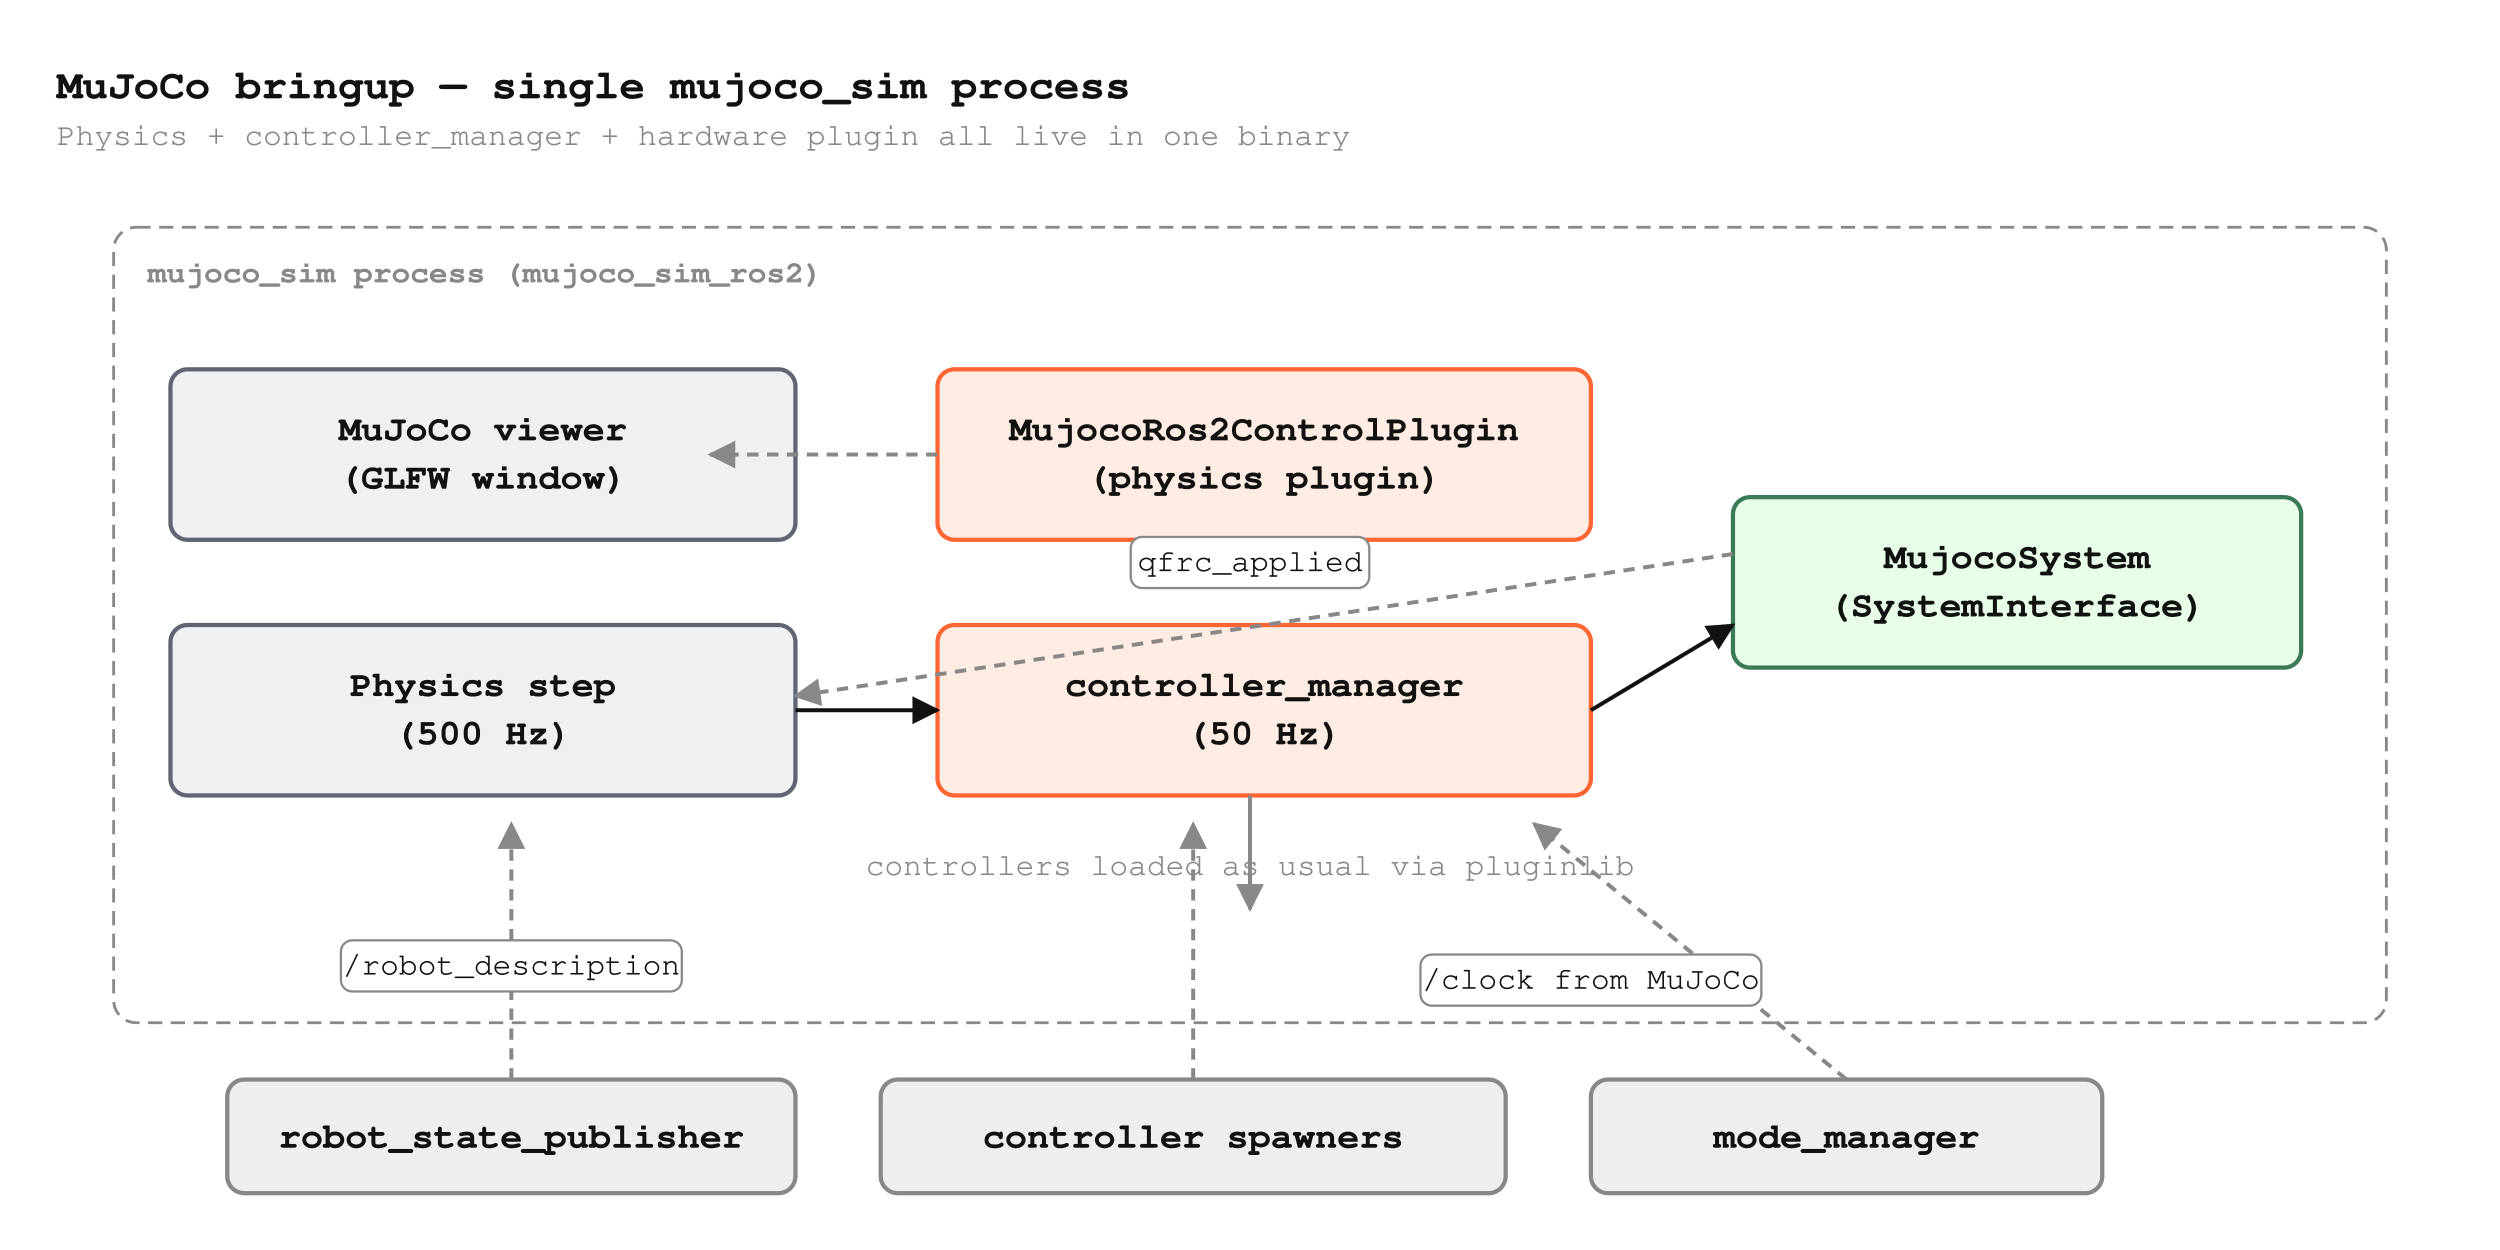
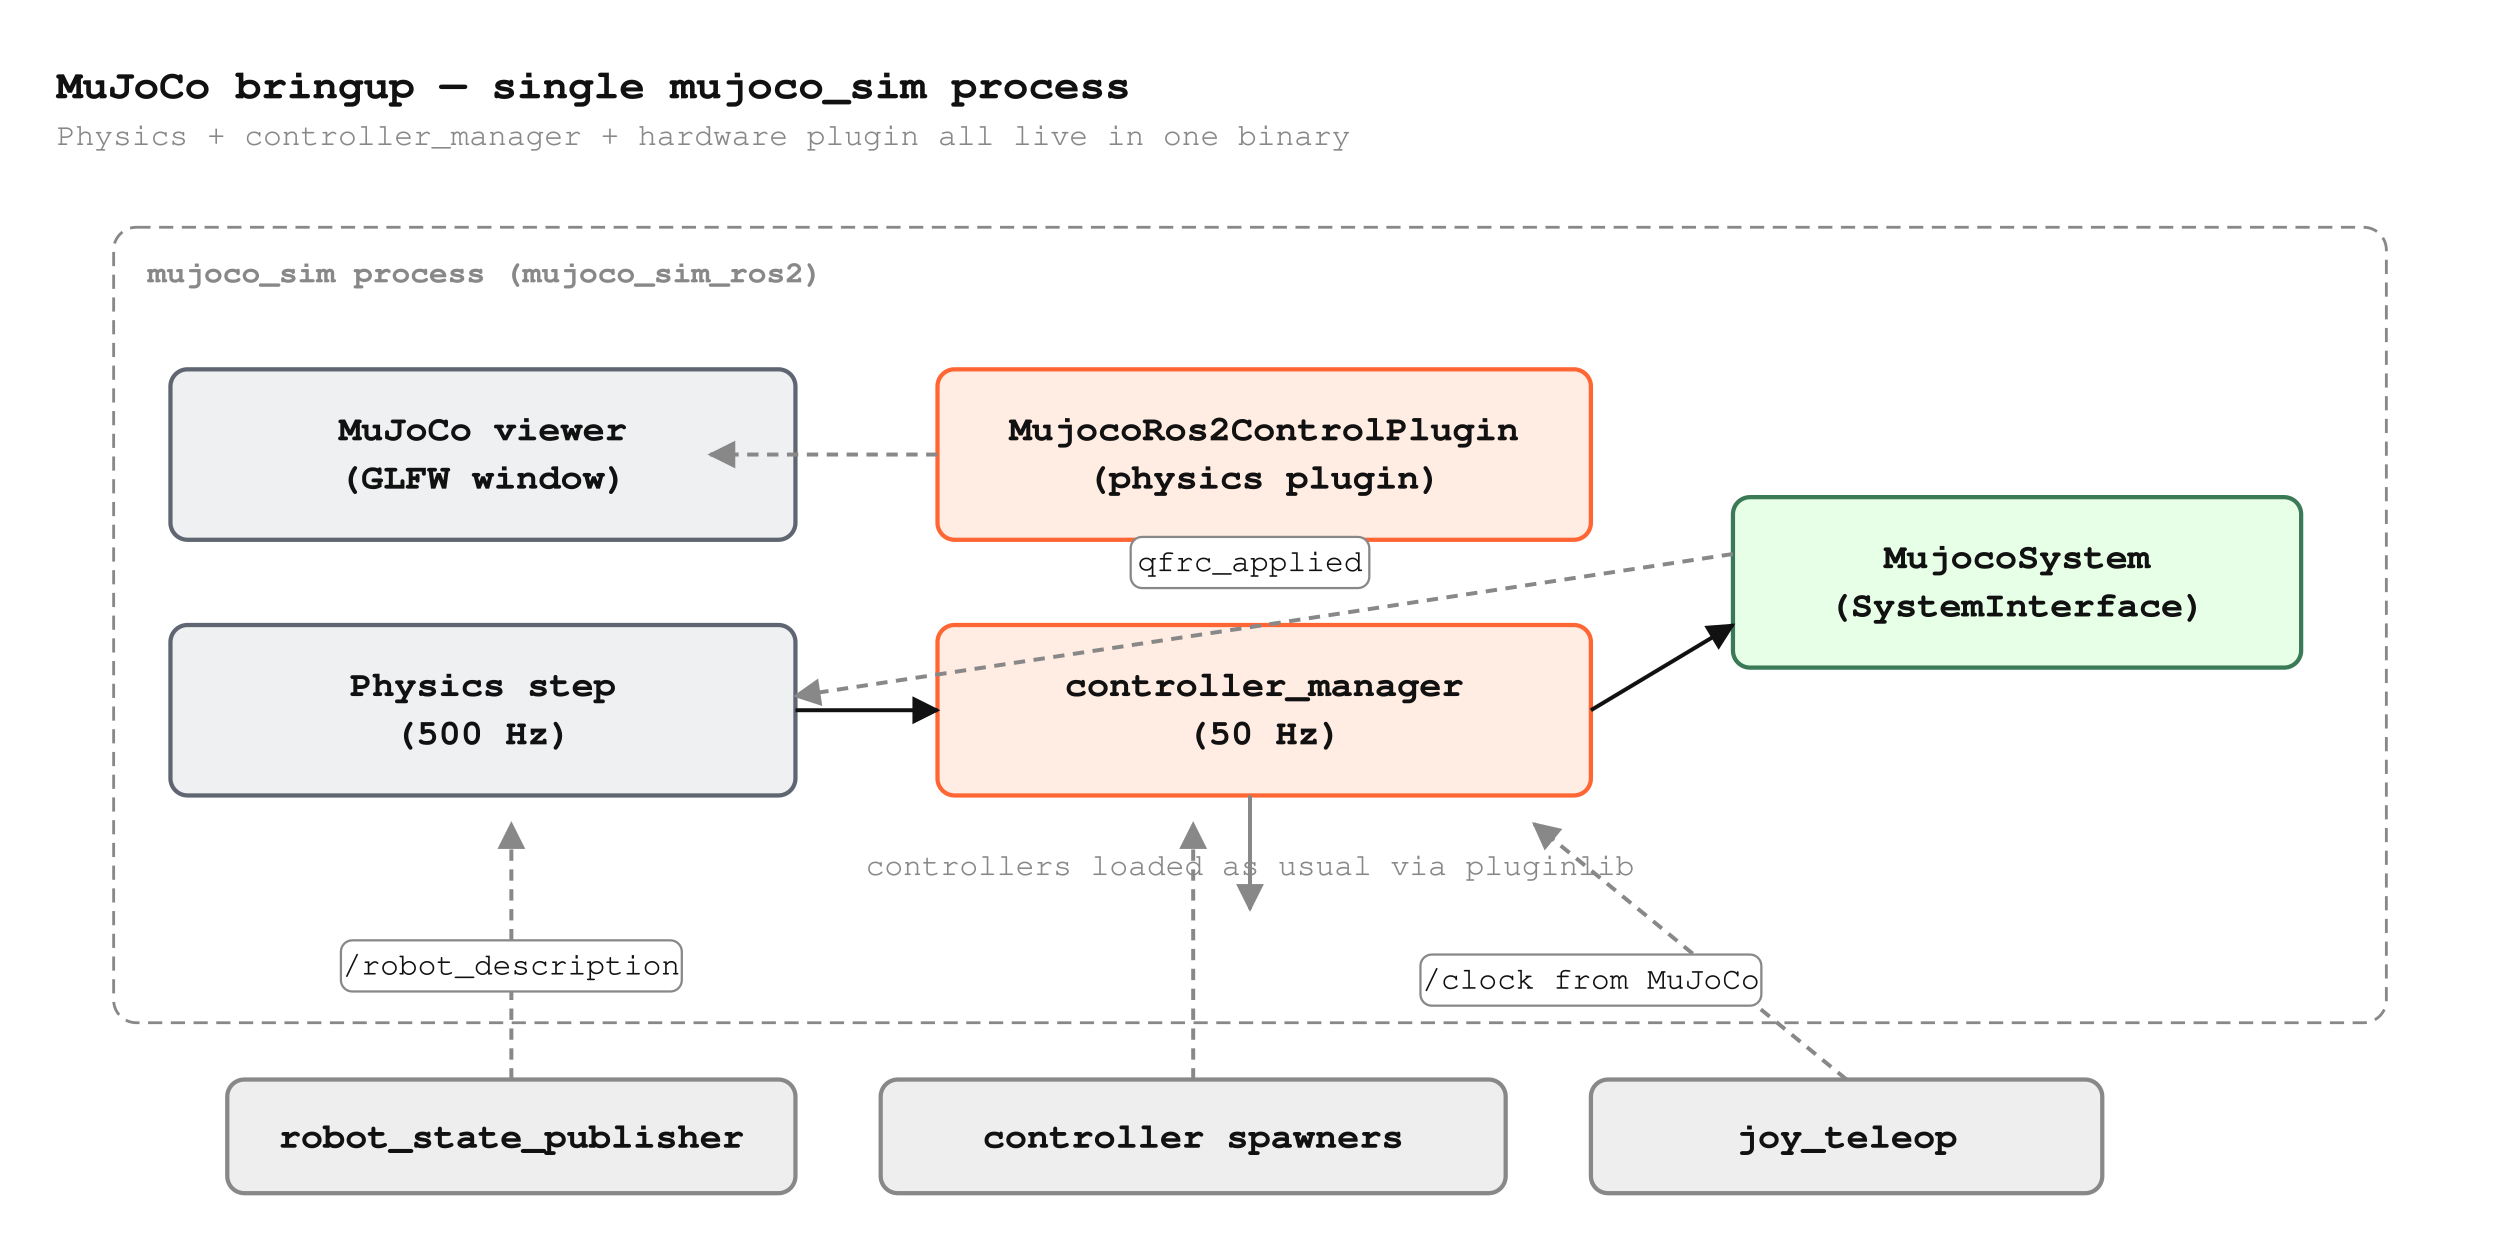
<svg xmlns="http://www.w3.org/2000/svg" viewBox="0 0 880 440" width="880" height="440" font-family="ui-monospace, Menlo, Consolas, Courier, monospace" font-size="13" fill="#111111" text-rendering="geometricPrecision">
  <defs>
    <marker id="arrow" viewBox="0 0 10 10" refX="9" refY="5" markerWidth="7" markerHeight="7" orient="auto-start-reverse">
      <path d="M 0 0 L 10 5 L 0 10 z" fill="#111111" />
    </marker>
    <marker id="arrow-grey" viewBox="0 0 10 10" refX="9" refY="5" markerWidth="7" markerHeight="7" orient="auto-start-reverse">
      <path d="M 0 0 L 10 5 L 0 10 z" fill="#888888" />
    </marker>
  </defs>
  <rect width="100%" height="100%" fill="white" />
  <text x="20" y="30" font-size="15" font-weight="700" text-anchor="start" fill="#111111" dominant-baseline="middle">MuJoCo bringup — single mujoco_sim process</text>
  <text x="20" y="48" font-size="11" font-weight="400" text-anchor="start" fill="#888888" dominant-baseline="middle">Physics + controller_manager + hardware plugin all live in one binary</text>
  <rect x="40" y="80" width="800" height="280" rx="8" ry="8" fill="white" stroke="#888888" stroke-width="1" stroke-dasharray="5 3" />
  <text x="52" y="96" font-size="11" font-weight="600" text-anchor="start" fill="#888888" dominant-baseline="middle">mujoco_sim process (mujoco_sim_ros2)</text>
  <rect x="60" y="130" width="220" height="60" rx="6" ry="6" fill="#eef0f2" stroke="#5f6671" stroke-width="1.5" />
  <text x="170" y="151" font-size="13" font-weight="600" text-anchor="middle" fill="#111111" dominant-baseline="middle">MuJoCo viewer</text>
  <text x="170" y="168" font-size="13" font-weight="600" text-anchor="middle" fill="#111111" dominant-baseline="middle">(GLFW window)</text>
  <rect x="60" y="220" width="220" height="60" rx="6" ry="6" fill="#eef0f2" stroke="#5f6671" stroke-width="1.5" />
  <text x="170" y="241" font-size="13" font-weight="600" text-anchor="middle" fill="#111111" dominant-baseline="middle">Physics step</text>
  <text x="170" y="258" font-size="13" font-weight="600" text-anchor="middle" fill="#111111" dominant-baseline="middle">(500 Hz)</text>
  <rect x="330" y="130" width="230" height="60" rx="6" ry="6" fill="#ffece2" stroke="#ff6633" stroke-width="1.5" />
  <text x="445" y="151" font-size="13" font-weight="600" text-anchor="middle" fill="#111111" dominant-baseline="middle">MujocoRos2ControlPlugin</text>
  <text x="445" y="168" font-size="13" font-weight="600" text-anchor="middle" fill="#111111" dominant-baseline="middle">(physics plugin)</text>
  <rect x="330" y="220" width="230" height="60" rx="6" ry="6" fill="#ffece2" stroke="#ff6633" stroke-width="1.5" />
  <text x="445" y="241" font-size="13" font-weight="600" text-anchor="middle" fill="#111111" dominant-baseline="middle">controller_manager</text>
  <text x="445" y="258" font-size="13" font-weight="600" text-anchor="middle" fill="#111111" dominant-baseline="middle">(50 Hz)</text>
  <rect x="610" y="175" width="200" height="60" rx="6" ry="6" fill="#E7FFE7" stroke="#3B7A57" stroke-width="1.5" />
  <text x="710" y="196" font-size="13" font-weight="600" text-anchor="middle" fill="#111111" dominant-baseline="middle">MujocoSystem</text>
  <text x="710" y="213" font-size="13" font-weight="600" text-anchor="middle" fill="#111111" dominant-baseline="middle">(SystemInterface)</text>
  <line x1="280" y1="250" x2="330" y2="250" stroke="#111111" stroke-width="1.4" marker-end="url(#arrow)" />
  <line x1="330" y1="160" x2="250" y2="160" stroke="#888888" stroke-width="1.4" stroke-dasharray="4 3" marker-end="url(#arrow-grey)" />
  <line x1="440" y1="280" x2="440" y2="320" stroke="#888888" stroke-width="1.4" marker-end="url(#arrow-grey)" />
  <line x1="560" y1="250" x2="610" y2="220" stroke="#111111" stroke-width="1.4" marker-end="url(#arrow)" />
  <line x1="610" y1="195" x2="280" y2="245" stroke="#888888" stroke-width="1.4" stroke-dasharray="4 3" marker-end="url(#arrow-grey)" />
  <rect x="398" y="189" width="84" height="18" rx="4" ry="4" fill="white" stroke="#888888" stroke-width="0.8" />
  <text x="440" y="198" font-size="11" font-weight="400" text-anchor="middle" fill="#111111" dominant-baseline="middle">qfrc_applied</text>
  <text x="440" y="305" font-size="11" font-weight="400" text-anchor="middle" fill="#888888" dominant-baseline="middle">controllers loaded as usual via pluginlib</text>
  <rect x="80" y="380" width="200" height="40" rx="6" ry="6" fill="#EEEEEE" stroke="#888888" stroke-width="1.5" />
  <text x="180" y="400" font-size="13" font-weight="600" text-anchor="middle" fill="#111111" dominant-baseline="middle">robot_state_publisher</text>
  <rect x="310" y="380" width="220" height="40" rx="6" ry="6" fill="#EEEEEE" stroke="#888888" stroke-width="1.5" />
  <text x="420" y="400" font-size="13" font-weight="600" text-anchor="middle" fill="#111111" dominant-baseline="middle">controller spawners</text>
  <rect x="560" y="380" width="180" height="40" rx="6" ry="6" fill="#EEEEEE" stroke="#888888" stroke-width="1.5" />
-   <text x="650" y="400" font-size="13" font-weight="600" text-anchor="middle" fill="#111111" dominant-baseline="middle">mode_manager</text>
+   <text x="650" y="400" font-size="13" font-weight="600" text-anchor="middle" fill="#111111" dominant-baseline="middle">joy_teleop</text>
  <line x1="180" y1="380" x2="180" y2="290" stroke="#888888" stroke-width="1.4" stroke-dasharray="4 3" marker-end="url(#arrow-grey)" />
  <rect x="120" y="331" width="120" height="18" rx="4" ry="4" fill="white" stroke="#888888" stroke-width="0.8" />
  <text x="180" y="340" font-size="11" font-weight="400" text-anchor="middle" fill="#111111" dominant-baseline="middle">/robot_description</text>
  <line x1="420" y1="380" x2="420" y2="290" stroke="#888888" stroke-width="1.4" stroke-dasharray="4 3" marker-end="url(#arrow-grey)" />
  <line x1="650" y1="380" x2="540" y2="290" stroke="#888888" stroke-width="1.4" stroke-dasharray="4 3" marker-end="url(#arrow-grey)" />
  <rect x="500" y="336" width="120" height="18" rx="4" ry="4" fill="white" stroke="#888888" stroke-width="0.8" />
  <text x="560" y="345" font-size="11" font-weight="400" text-anchor="middle" fill="#111111" dominant-baseline="middle">/clock from MuJoCo</text>
</svg>
